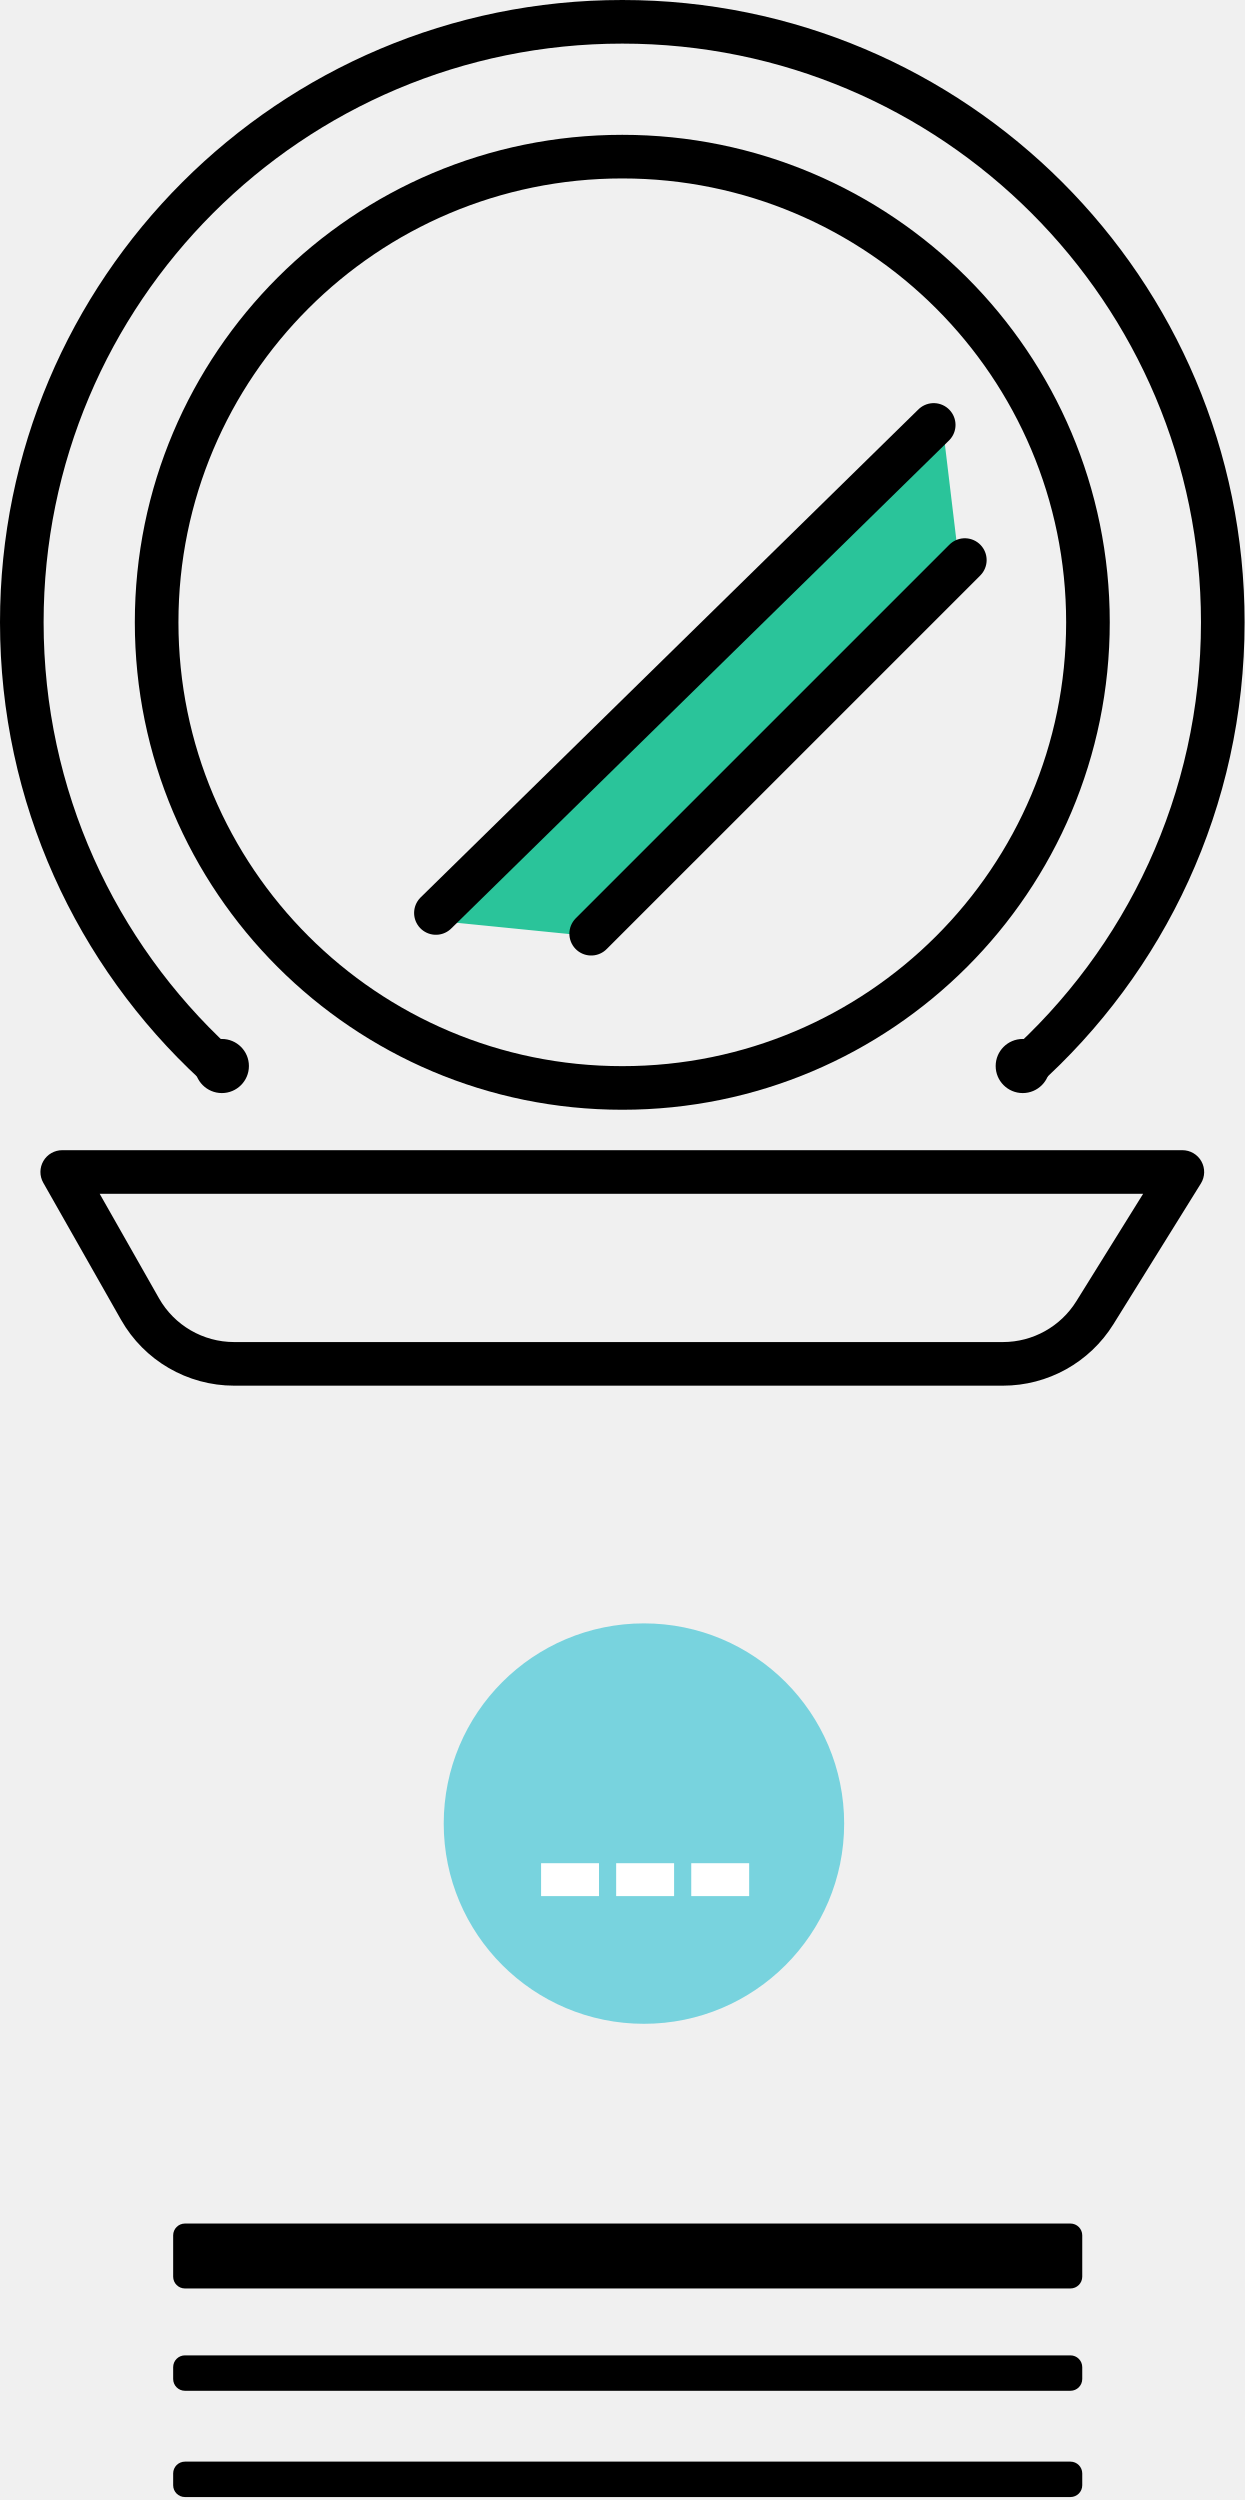
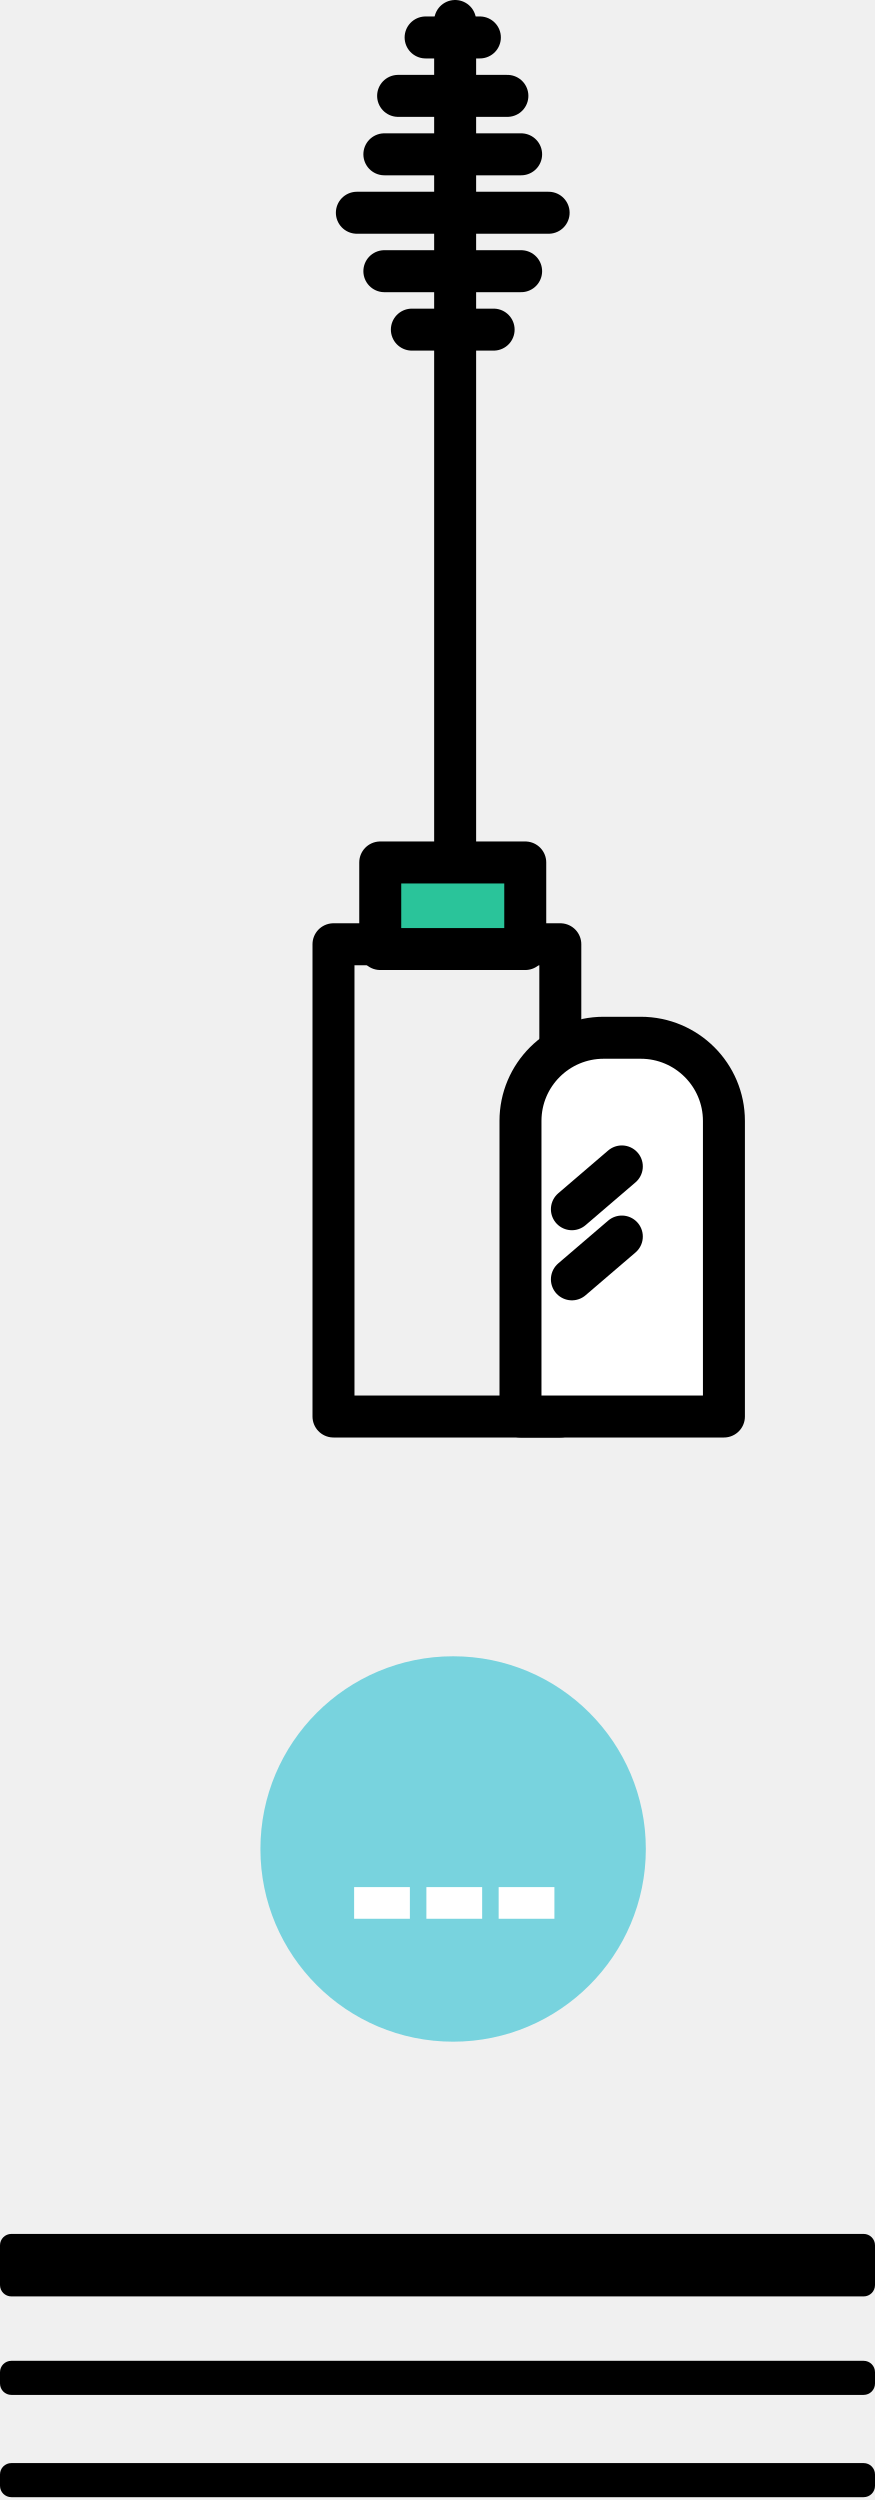
- <svg xmlns="http://www.w3.org/2000/svg" width="115" height="231" viewBox="0 0 115 231" fill="none">
-   <rect x="16" y="205.455" width="84" height="6" rx="1.091" fill="black" />
-   <rect x="16" y="217.636" width="84" height="3.273" rx="1.091" fill="black" />
-   <rect x="16" y="227.455" width="84" height="3.273" rx="1.091" fill="black" />
-   <circle cx="57.5" cy="57.5" r="43.027" stroke="black" stroke-width="4.03" />
-   <path d="M39.5 85L54.5 86.5L88.5 51L87 38.5L39.5 85Z" fill="#2AC49A" />
-   <line x1="40.278" y1="84.359" x2="86.275" y2="39.264" stroke="black" stroke-width="4.03" stroke-linecap="round" />
-   <line x1="54.625" y1="86.275" x2="89.15" y2="51.75" stroke="black" stroke-width="4.03" stroke-linecap="round" />
-   <path d="M109.25 108.292L110.961 109.355C111.348 108.734 111.367 107.952 111.011 107.313C110.656 106.673 109.982 106.277 109.25 106.277V108.292ZM5.75 108.292V106.277C5.033 106.277 4.37 106.658 4.009 107.278C3.648 107.898 3.644 108.662 3.998 109.286L5.75 108.292ZM101.164 121.3L99.452 120.236L101.164 121.3ZM109.25 106.277H5.75V110.307H109.25V106.277ZM3.998 109.286L11.186 121.951L14.691 119.962L7.502 107.297L3.998 109.286ZM21.635 128.036H92.671V124.006H21.635V128.036ZM102.875 122.364L110.961 109.355L107.539 107.228L99.452 120.236L102.875 122.364ZM92.671 128.036C96.824 128.036 100.682 125.891 102.875 122.364L99.452 120.236C97.995 122.58 95.431 124.006 92.671 124.006V128.036ZM11.186 121.951C13.32 125.712 17.311 128.036 21.635 128.036V124.006C18.761 124.006 16.109 122.462 14.691 119.962L11.186 121.951Z" fill="black" />
-   <path fill-rule="evenodd" clip-rule="evenodd" d="M93.015 97.472C104.031 87.678 110.97 73.399 110.97 57.5C110.97 27.969 87.031 4.03 57.5 4.03C27.969 4.03 4.03 27.969 4.03 57.5C4.03 73.029 10.65 87.012 21.221 96.78L18.472 99.727C7.112 89.222 0 74.192 0 57.5C0 25.744 25.744 0 57.5 0C89.256 0 115 25.744 115 57.5C115 74.554 107.576 89.873 95.783 100.403L93.015 97.472Z" fill="black" />
-   <circle cx="94.5" cy="98.5" r="2.5" fill="black" />
-   <circle cx="20.5" cy="98.5" r="2.5" fill="black" />
-   <circle cx="59.5" cy="168.5" r="16.98" fill="#78D3DE" stroke="#78D3DE" stroke-width="3.04" />
-   <path d="M67.703 175.2H69.223V172.16H67.703V175.2ZM65.391 172.16H63.871V175.2H65.391V172.16ZM67.703 172.16H65.391V175.2H67.703V172.16Z" fill="white" />
-   <path d="M53.828 175.2H55.348V172.16H53.828V175.2ZM51.516 172.16H49.996V175.2H51.516V172.16ZM53.828 172.16H51.516V175.2H53.828V172.16Z" fill="white" />
-   <path d="M60.766 175.2H62.286V172.16H60.766V175.2ZM58.453 172.16H56.933V175.2H58.453V172.16ZM60.766 172.16H58.453V175.2H60.766V172.16Z" fill="white" />
+ <svg xmlns="http://www.w3.org/2000/svg" width="84" height="240" viewBox="0 0 84 240" fill="none">
+   <rect y="214.456" width="84" height="6" rx="1.091" fill="black" />
+   <rect y="226.638" width="84" height="3.273" rx="1.091" fill="black" />
+   <rect y="236.456" width="84" height="3.273" rx="1.091" fill="black" />
+   <circle cx="43.5" cy="177.502" r="16.98" fill="#78D3DE" stroke="#78D3DE" stroke-width="3.04" />
+   <path d="M51.703 184.202H53.223V181.162H51.703V184.202ZM49.391 181.162H47.871V184.202H49.391V181.162ZM51.703 181.162H49.391V184.202H51.703V181.162Z" fill="white" />
+   <path d="M37.828 184.202H39.348V181.162H37.828V184.202ZM35.516 181.162H33.996V184.202H35.516V181.162ZM37.828 181.162H35.516V184.202H37.828V181.162Z" fill="white" />
+   <path d="M44.766 184.202H46.286V181.162H44.766V184.202ZM42.453 181.162H40.933V184.202H42.453V181.162ZM44.766 181.162H42.453V184.202H44.766V181.162Z" fill="white" />
+   <path d="M32.015 135.985V90.649H53.79V135.985H32.015Z" stroke="black" stroke-width="4.03" stroke-linecap="round" stroke-linejoin="round" />
+   <path d="M36.503 91.107V82.796H50.424V91.107H36.503Z" fill="#2AC49A" stroke="black" stroke-width="4.03" stroke-linecap="round" stroke-linejoin="round" />
+   <line x1="43.693" y1="82.131" x2="43.693" y2="2.015" stroke="black" stroke-width="4.03" stroke-linecap="round" stroke-linejoin="round" />
+   <line x1="39.539" y1="31.644" x2="47.388" y2="31.644" stroke="black" stroke-width="4.03" stroke-linecap="round" stroke-linejoin="round" />
+   <line x1="36.899" y1="26.034" x2="50.028" y2="26.034" stroke="black" stroke-width="4.03" stroke-linecap="round" stroke-linejoin="round" />
+   <line x1="36.899" y1="14.814" x2="50.028" y2="14.814" stroke="black" stroke-width="4.03" stroke-linecap="round" stroke-linejoin="round" />
+   <line x1="38.219" y1="9.204" x2="48.709" y2="9.204" stroke="black" stroke-width="4.03" stroke-linecap="round" stroke-linejoin="round" />
+   <line x1="40.859" y1="3.595" x2="46.068" y2="3.595" stroke="black" stroke-width="4.03" stroke-linecap="round" stroke-linejoin="round" />
+   <line x1="34.259" y1="20.424" x2="52.668" y2="20.424" stroke="black" stroke-width="4.03" stroke-linecap="round" stroke-linejoin="round" />
+   <path d="M49.966 107.61C49.966 103.2 53.541 99.625 57.951 99.625H61.512C65.922 99.625 69.497 103.2 69.497 107.61V135.985H49.966V107.61Z" fill="white" stroke="black" stroke-width="4.03" stroke-linecap="round" stroke-linejoin="round" />
+   <line x1="54.902" y1="116.086" x2="59.696" y2="111.977" stroke="black" stroke-width="4.03" stroke-linecap="round" stroke-linejoin="round" />
+   <line x1="54.902" y1="122.817" x2="59.696" y2="118.708" stroke="black" stroke-width="4.03" stroke-linecap="round" stroke-linejoin="round" />
</svg>
